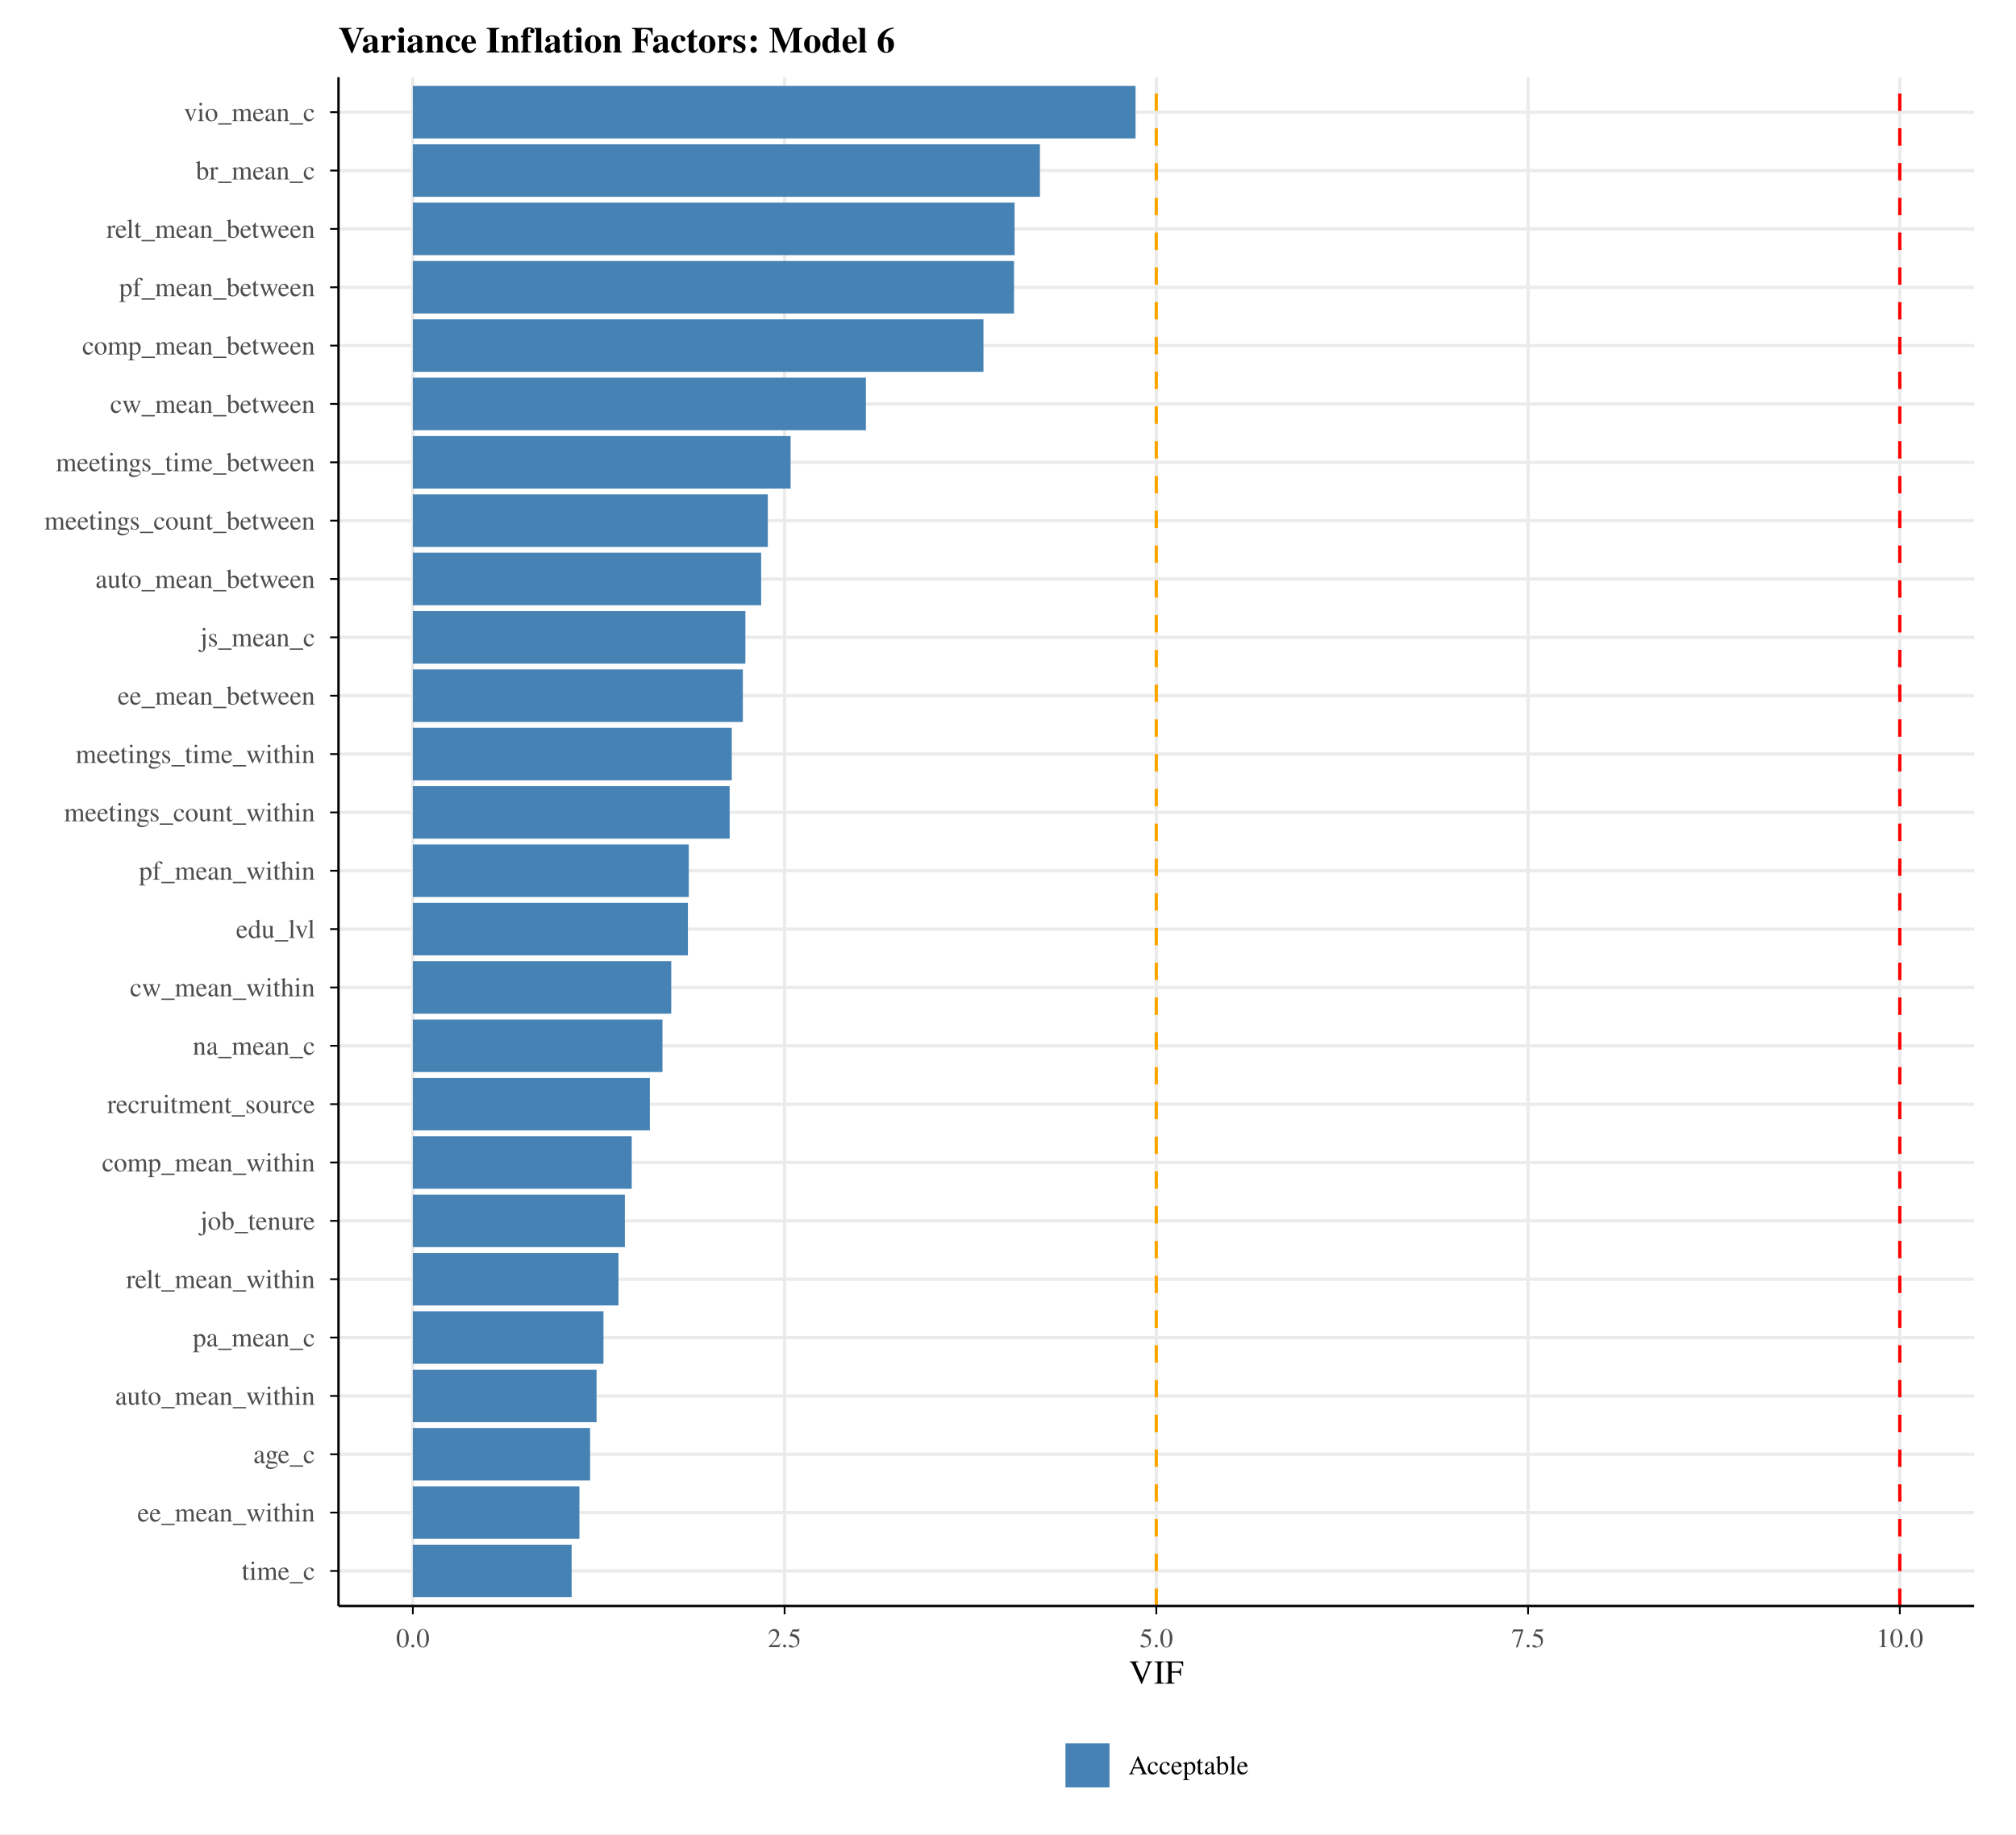
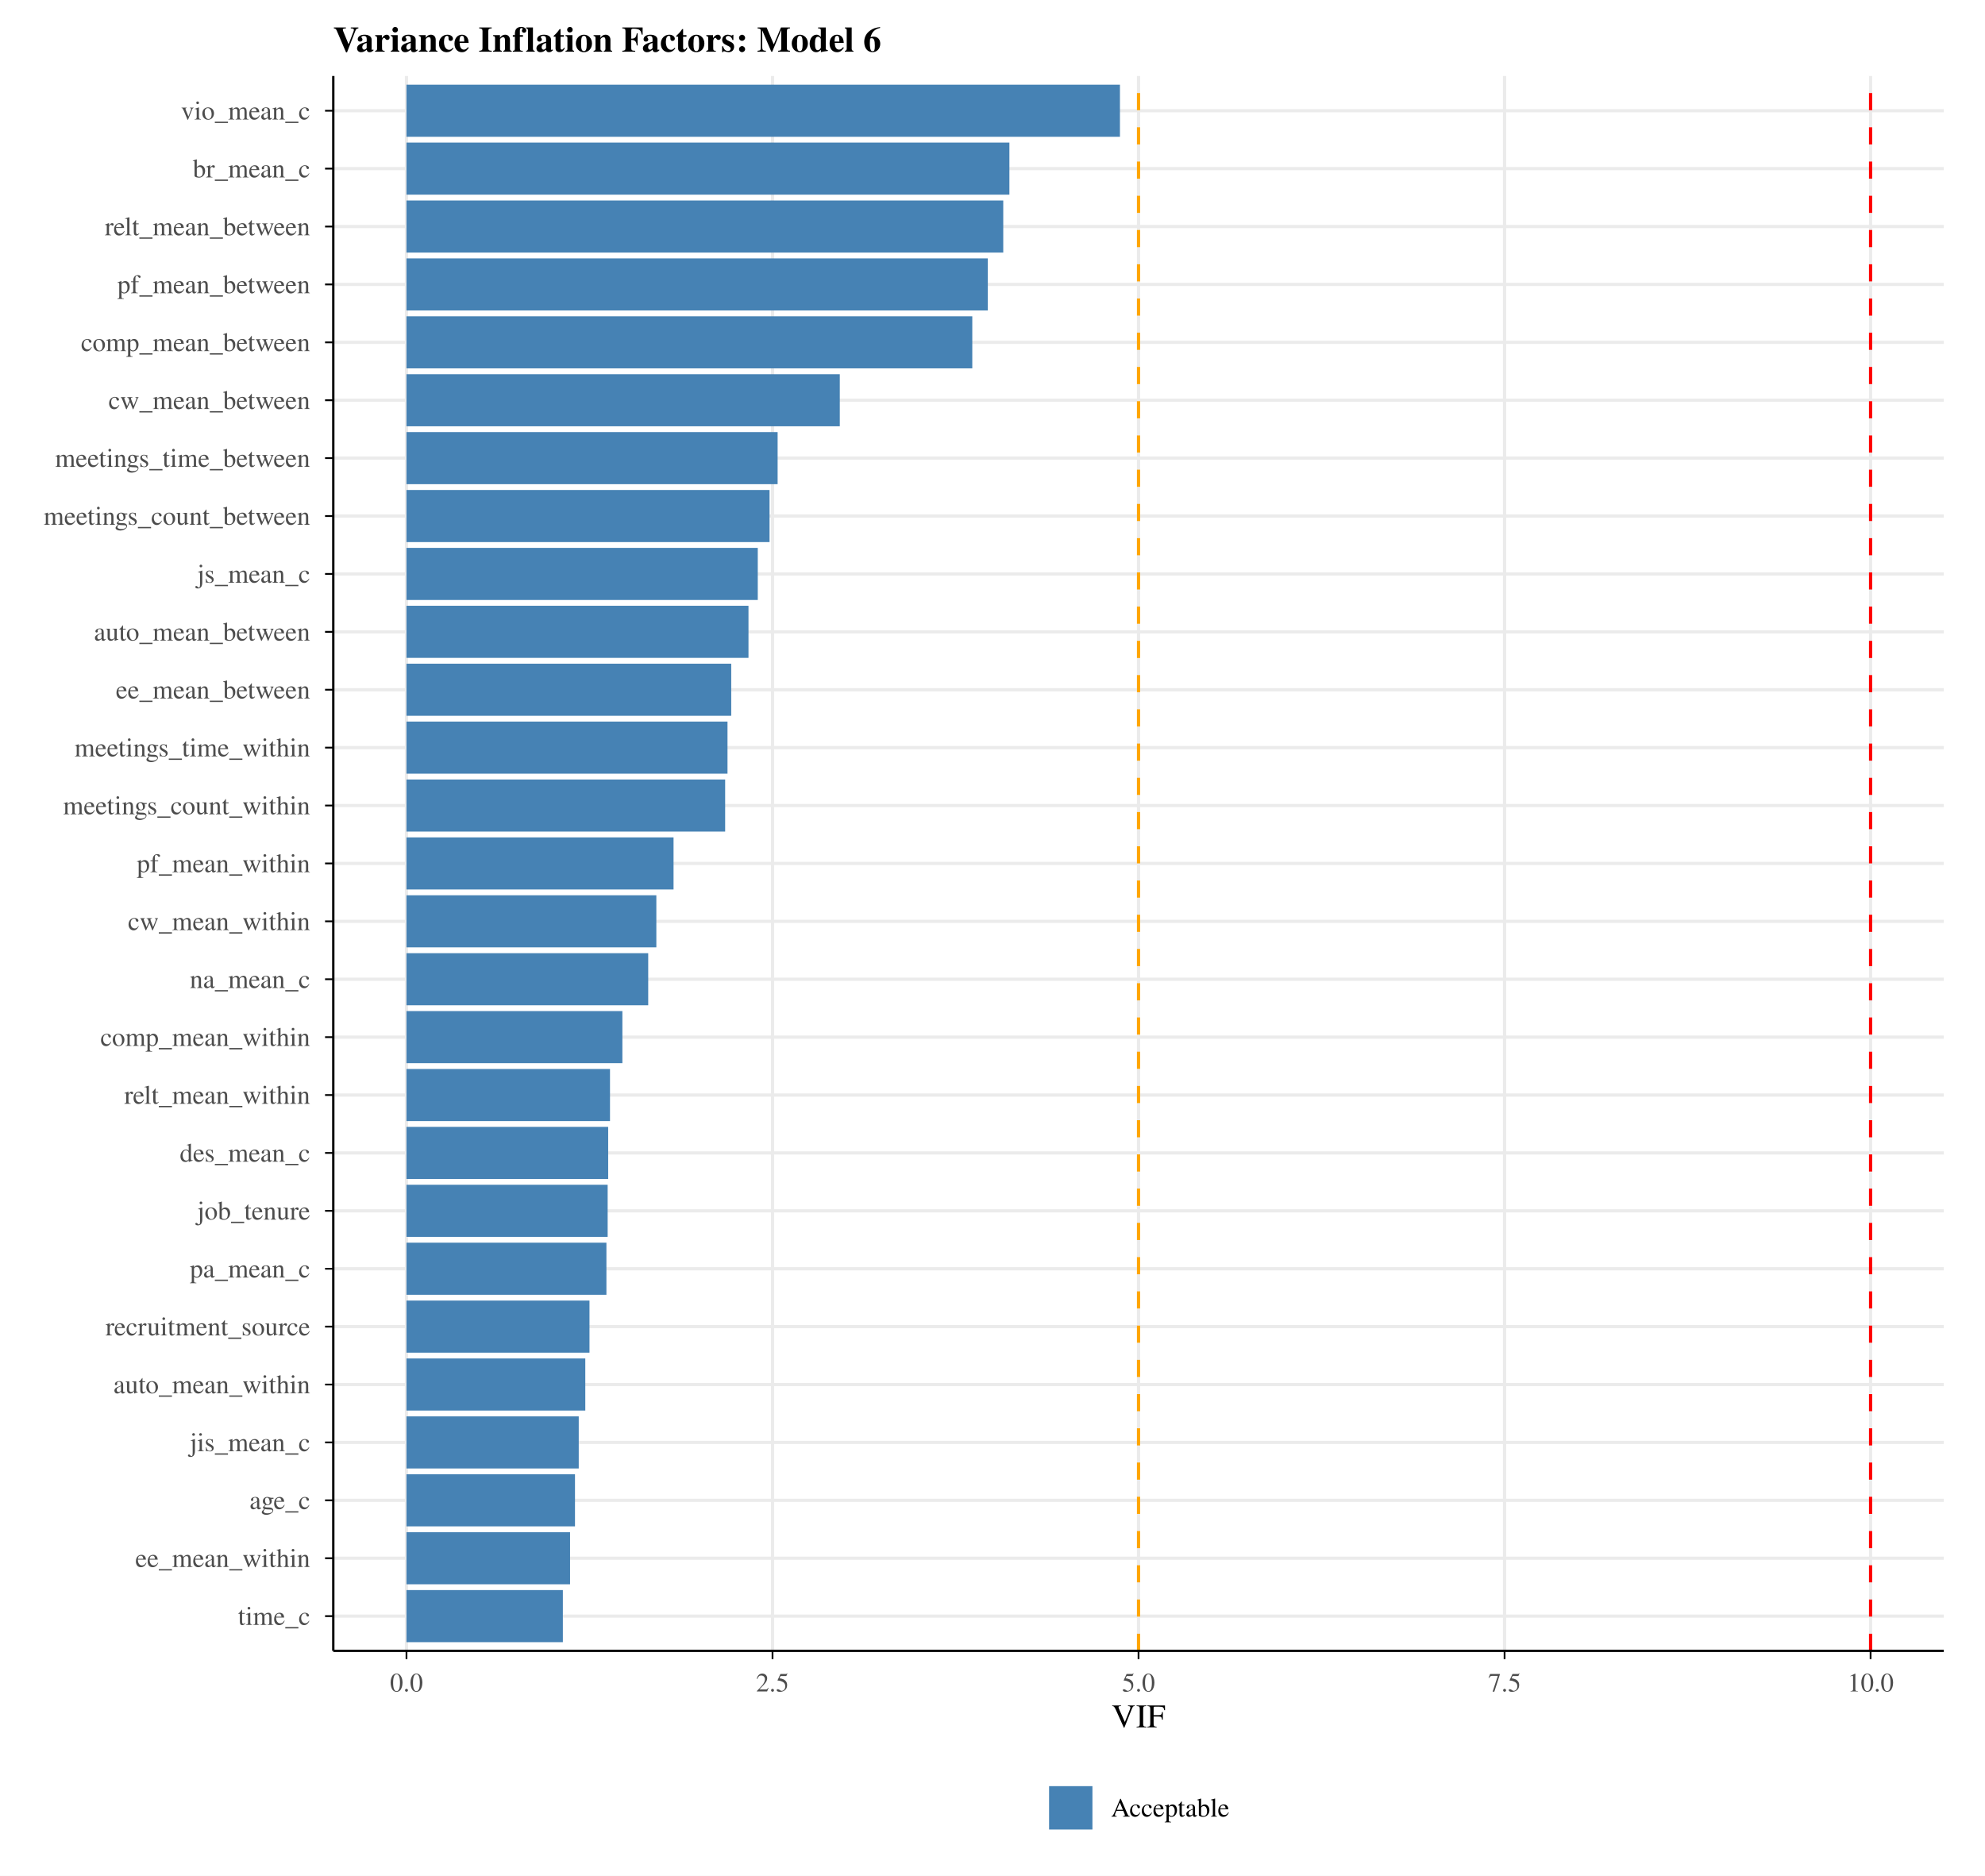
- <svg xmlns="http://www.w3.org/2000/svg" width="720.00pt" height="655.20pt" viewBox="0 0 720.00 655.20">
+ <svg xmlns="http://www.w3.org/2000/svg" width="720.00pt" height="680.40pt" viewBox="0 0 720.00 680.40">
  <g class="svglite">
    <defs>
      <style type="text/css">
    .svglite line, .svglite polyline, .svglite polygon, .svglite path, .svglite rect, .svglite circle {
      fill: none;
      stroke: #000000;
      stroke-linecap: round;
      stroke-linejoin: round;
      stroke-miterlimit: 10.00;
    }
    .svglite text {
      white-space: pre;
    }
    .svglite g.glyphgroup path {
      fill: inherit;
      stroke: none;
    }
  </style>
    </defs>
    <rect width="100%" height="100%" style="stroke: none; fill: #FFFFFF;" />
    <defs>
-       <clipPath id="cpMC4wMHw3MjAuMDB8MC4wMHw2NTUuMjA=">
-         <rect x="0.00" y="0.00" width="720.00" height="655.20" />
+       <clipPath id="cpMC4wMHw3MjAuMDB8MC4wMHw2ODAuNDA=">
+         <rect x="0.00" y="0.00" width="720.00" height="680.40" />
      </clipPath>
    </defs>
-     <g clip-path="url(#cpMC4wMHw3MjAuMDB8MC4wMHw2NTUuMjA=)">
-       <rect x="0.00" y="0.00" width="720.00" height="655.20" style="stroke-width: 1.16; stroke: none; fill: #FFFFFF;" />
+     <g clip-path="url(#cpMC4wMHw3MjAuMDB8MC4wMHw2ODAuNDA=)">
+       <rect x="0.00" y="0.00" width="720.00" height="680.40" style="stroke-width: 1.16; stroke: none; fill: #FFFFFF;" />
    </g>
    <defs>
-       <clipPath id="cpMTIwLjg5fDcwNS4wNnwyNy41N3w1NzMuNjc=">
-         <rect x="120.89" y="27.57" width="584.17" height="546.11" />
+       <clipPath id="cpMTIwLjg5fDcwNS4wNnwyNy41N3w1OTguODc=">
+         <rect x="120.89" y="27.57" width="584.17" height="571.31" />
      </clipPath>
    </defs>
-     <g clip-path="url(#cpMTIwLjg5fDcwNS4wNnwyNy41N3w1NzMuNjc=)">
-       <polyline points="120.89,561.17 705.06,561.17 " style="stroke-width: 1.16; stroke: #EBEBEB; stroke-linecap: butt;" />
-       <polyline points="120.89,540.32 705.06,540.32 " style="stroke-width: 1.16; stroke: #EBEBEB; stroke-linecap: butt;" />
-       <polyline points="120.89,519.48 705.06,519.48 " style="stroke-width: 1.16; stroke: #EBEBEB; stroke-linecap: butt;" />
-       <polyline points="120.89,498.64 705.06,498.64 " style="stroke-width: 1.16; stroke: #EBEBEB; stroke-linecap: butt;" />
-       <polyline points="120.89,477.79 705.06,477.79 " style="stroke-width: 1.16; stroke: #EBEBEB; stroke-linecap: butt;" />
-       <polyline points="120.89,456.95 705.06,456.95 " style="stroke-width: 1.16; stroke: #EBEBEB; stroke-linecap: butt;" />
-       <polyline points="120.89,436.11 705.06,436.11 " style="stroke-width: 1.16; stroke: #EBEBEB; stroke-linecap: butt;" />
-       <polyline points="120.89,415.26 705.06,415.26 " style="stroke-width: 1.16; stroke: #EBEBEB; stroke-linecap: butt;" />
-       <polyline points="120.89,394.42 705.06,394.42 " style="stroke-width: 1.16; stroke: #EBEBEB; stroke-linecap: butt;" />
-       <polyline points="120.89,373.57 705.06,373.57 " style="stroke-width: 1.16; stroke: #EBEBEB; stroke-linecap: butt;" />
-       <polyline points="120.89,352.73 705.06,352.73 " style="stroke-width: 1.16; stroke: #EBEBEB; stroke-linecap: butt;" />
-       <polyline points="120.89,331.89 705.06,331.89 " style="stroke-width: 1.16; stroke: #EBEBEB; stroke-linecap: butt;" />
-       <polyline points="120.89,311.04 705.06,311.04 " style="stroke-width: 1.16; stroke: #EBEBEB; stroke-linecap: butt;" />
-       <polyline points="120.89,290.20 705.06,290.20 " style="stroke-width: 1.16; stroke: #EBEBEB; stroke-linecap: butt;" />
-       <polyline points="120.89,269.36 705.06,269.36 " style="stroke-width: 1.16; stroke: #EBEBEB; stroke-linecap: butt;" />
-       <polyline points="120.89,248.51 705.06,248.51 " style="stroke-width: 1.16; stroke: #EBEBEB; stroke-linecap: butt;" />
-       <polyline points="120.89,227.67 705.06,227.67 " style="stroke-width: 1.16; stroke: #EBEBEB; stroke-linecap: butt;" />
-       <polyline points="120.89,206.82 705.06,206.82 " style="stroke-width: 1.16; stroke: #EBEBEB; stroke-linecap: butt;" />
-       <polyline points="120.89,185.98 705.06,185.98 " style="stroke-width: 1.16; stroke: #EBEBEB; stroke-linecap: butt;" />
-       <polyline points="120.89,165.14 705.06,165.14 " style="stroke-width: 1.16; stroke: #EBEBEB; stroke-linecap: butt;" />
-       <polyline points="120.89,144.29 705.06,144.29 " style="stroke-width: 1.16; stroke: #EBEBEB; stroke-linecap: butt;" />
-       <polyline points="120.89,123.45 705.06,123.45 " style="stroke-width: 1.16; stroke: #EBEBEB; stroke-linecap: butt;" />
-       <polyline points="120.89,102.61 705.06,102.61 " style="stroke-width: 1.16; stroke: #EBEBEB; stroke-linecap: butt;" />
-       <polyline points="120.89,81.76 705.06,81.76 " style="stroke-width: 1.16; stroke: #EBEBEB; stroke-linecap: butt;" />
-       <polyline points="120.89,60.92 705.06,60.92 " style="stroke-width: 1.16; stroke: #EBEBEB; stroke-linecap: butt;" />
-       <polyline points="120.89,40.07 705.06,40.07 " style="stroke-width: 1.16; stroke: #EBEBEB; stroke-linecap: butt;" />
-       <polyline points="147.44,573.67 147.44,27.57 " style="stroke-width: 1.16; stroke: #EBEBEB; stroke-linecap: butt;" />
-       <polyline points="280.21,573.67 280.21,27.57 " style="stroke-width: 1.16; stroke: #EBEBEB; stroke-linecap: butt;" />
-       <polyline points="412.97,573.67 412.97,27.57 " style="stroke-width: 1.16; stroke: #EBEBEB; stroke-linecap: butt;" />
-       <polyline points="545.74,573.67 545.74,27.57 " style="stroke-width: 1.16; stroke: #EBEBEB; stroke-linecap: butt;" />
-       <polyline points="678.50,573.67 678.50,27.57 " style="stroke-width: 1.16; stroke: #EBEBEB; stroke-linecap: butt;" />
-       <rect x="147.44" y="551.79" width="56.72" height="18.76" style="stroke-width: 1.16; stroke: none; stroke-linecap: butt; stroke-linejoin: miter; fill: #4682B4;" />
-       <rect x="147.44" y="301.66" width="98.55" height="18.76" style="stroke-width: 1.16; stroke: none; stroke-linecap: butt; stroke-linejoin: miter; fill: #4682B4;" />
-       <rect x="147.44" y="343.35" width="92.29" height="18.76" style="stroke-width: 1.16; stroke: none; stroke-linecap: butt; stroke-linejoin: miter; fill: #4682B4;" />
-       <rect x="147.44" y="530.94" width="59.49" height="18.76" style="stroke-width: 1.16; stroke: none; stroke-linecap: butt; stroke-linejoin: miter; fill: #4682B4;" />
-       <rect x="147.44" y="405.88" width="78.18" height="18.76" style="stroke-width: 1.16; stroke: none; stroke-linecap: butt; stroke-linejoin: miter; fill: #4682B4;" />
-       <rect x="147.44" y="489.26" width="65.62" height="18.76" style="stroke-width: 1.16; stroke: none; stroke-linecap: butt; stroke-linejoin: miter; fill: #4682B4;" />
-       <rect x="147.44" y="447.57" width="73.44" height="18.76" style="stroke-width: 1.16; stroke: none; stroke-linecap: butt; stroke-linejoin: miter; fill: #4682B4;" />
-       <rect x="147.44" y="280.82" width="113.15" height="18.76" style="stroke-width: 1.16; stroke: none; stroke-linecap: butt; stroke-linejoin: miter; fill: #4682B4;" />
-       <rect x="147.44" y="259.98" width="113.91" height="18.76" style="stroke-width: 1.16; stroke: none; stroke-linecap: butt; stroke-linejoin: miter; fill: #4682B4;" />
-       <rect x="147.44" y="93.23" width="214.71" height="18.76" style="stroke-width: 1.16; stroke: none; stroke-linecap: butt; stroke-linejoin: miter; fill: #4682B4;" />
-       <rect x="147.44" y="134.91" width="161.81" height="18.76" style="stroke-width: 1.16; stroke: none; stroke-linecap: butt; stroke-linejoin: miter; fill: #4682B4;" />
-       <rect x="147.44" y="239.13" width="117.86" height="18.76" style="stroke-width: 1.16; stroke: none; stroke-linecap: butt; stroke-linejoin: miter; fill: #4682B4;" />
-       <rect x="147.44" y="114.07" width="203.80" height="18.76" style="stroke-width: 1.16; stroke: none; stroke-linecap: butt; stroke-linejoin: miter; fill: #4682B4;" />
-       <rect x="147.44" y="197.44" width="124.40" height="18.76" style="stroke-width: 1.16; stroke: none; stroke-linecap: butt; stroke-linejoin: miter; fill: #4682B4;" />
-       <rect x="147.44" y="72.38" width="214.92" height="18.76" style="stroke-width: 1.16; stroke: none; stroke-linecap: butt; stroke-linejoin: miter; fill: #4682B4;" />
-       <rect x="147.44" y="176.60" width="126.79" height="18.76" style="stroke-width: 1.16; stroke: none; stroke-linecap: butt; stroke-linejoin: miter; fill: #4682B4;" />
-       <rect x="147.44" y="155.76" width="134.92" height="18.76" style="stroke-width: 1.16; stroke: none; stroke-linecap: butt; stroke-linejoin: miter; fill: #4682B4;" />
-       <rect x="147.44" y="468.41" width="68.09" height="18.76" style="stroke-width: 1.16; stroke: none; stroke-linecap: butt; stroke-linejoin: miter; fill: #4682B4;" />
-       <rect x="147.44" y="364.19" width="89.16" height="18.76" style="stroke-width: 1.16; stroke: none; stroke-linecap: butt; stroke-linejoin: miter; fill: #4682B4;" />
-       <rect x="147.44" y="51.54" width="223.96" height="18.76" style="stroke-width: 1.16; stroke: none; stroke-linecap: butt; stroke-linejoin: miter; fill: #4682B4;" />
-       <rect x="147.44" y="30.69" width="258.11" height="18.76" style="stroke-width: 1.16; stroke: none; stroke-linecap: butt; stroke-linejoin: miter; fill: #4682B4;" />
-       <rect x="147.44" y="218.29" width="118.77" height="18.76" style="stroke-width: 1.16; stroke: none; stroke-linecap: butt; stroke-linejoin: miter; fill: #4682B4;" />
-       <rect x="147.44" y="385.04" width="84.66" height="18.76" style="stroke-width: 1.16; stroke: none; stroke-linecap: butt; stroke-linejoin: miter; fill: #4682B4;" />
-       <rect x="147.44" y="510.10" width="63.31" height="18.76" style="stroke-width: 1.16; stroke: none; stroke-linecap: butt; stroke-linejoin: miter; fill: #4682B4;" />
-       <rect x="147.44" y="426.73" width="75.73" height="18.76" style="stroke-width: 1.16; stroke: none; stroke-linecap: butt; stroke-linejoin: miter; fill: #4682B4;" />
-       <rect x="147.44" y="322.51" width="98.24" height="18.76" style="stroke-width: 1.16; stroke: none; stroke-linecap: butt; stroke-linejoin: miter; fill: #4682B4;" />
-       <line x1="412.97" y1="573.67" x2="412.97" y2="27.57" style="stroke-width: 1.16; stroke: #FFA500; stroke-dasharray: 6.21,6.21; stroke-linecap: butt;" />
-       <line x1="678.50" y1="573.67" x2="678.50" y2="27.57" style="stroke-width: 1.16; stroke: #FF0000; stroke-dasharray: 6.21,6.21; stroke-linecap: butt;" />
+     <g clip-path="url(#cpMTIwLjg5fDcwNS4wNnwyNy41N3w1OTguODc=)">
+       <polyline points="120.89,586.27 705.06,586.27 " style="stroke-width: 1.16; stroke: #EBEBEB; stroke-linecap: butt;" />
+       <polyline points="120.89,565.27 705.06,565.27 " style="stroke-width: 1.16; stroke: #EBEBEB; stroke-linecap: butt;" />
+       <polyline points="120.89,544.26 705.06,544.26 " style="stroke-width: 1.16; stroke: #EBEBEB; stroke-linecap: butt;" />
+       <polyline points="120.89,523.26 705.06,523.26 " style="stroke-width: 1.16; stroke: #EBEBEB; stroke-linecap: butt;" />
+       <polyline points="120.89,502.26 705.06,502.26 " style="stroke-width: 1.16; stroke: #EBEBEB; stroke-linecap: butt;" />
+       <polyline points="120.89,481.25 705.06,481.25 " style="stroke-width: 1.16; stroke: #EBEBEB; stroke-linecap: butt;" />
+       <polyline points="120.89,460.25 705.06,460.25 " style="stroke-width: 1.16; stroke: #EBEBEB; stroke-linecap: butt;" />
+       <polyline points="120.89,439.24 705.06,439.24 " style="stroke-width: 1.16; stroke: #EBEBEB; stroke-linecap: butt;" />
+       <polyline points="120.89,418.24 705.06,418.24 " style="stroke-width: 1.16; stroke: #EBEBEB; stroke-linecap: butt;" />
+       <polyline points="120.89,397.24 705.06,397.24 " style="stroke-width: 1.16; stroke: #EBEBEB; stroke-linecap: butt;" />
+       <polyline points="120.89,376.23 705.06,376.23 " style="stroke-width: 1.16; stroke: #EBEBEB; stroke-linecap: butt;" />
+       <polyline points="120.89,355.23 705.06,355.23 " style="stroke-width: 1.16; stroke: #EBEBEB; stroke-linecap: butt;" />
+       <polyline points="120.89,334.23 705.06,334.23 " style="stroke-width: 1.16; stroke: #EBEBEB; stroke-linecap: butt;" />
+       <polyline points="120.89,313.22 705.06,313.22 " style="stroke-width: 1.16; stroke: #EBEBEB; stroke-linecap: butt;" />
+       <polyline points="120.89,292.22 705.06,292.22 " style="stroke-width: 1.16; stroke: #EBEBEB; stroke-linecap: butt;" />
+       <polyline points="120.89,271.21 705.06,271.21 " style="stroke-width: 1.16; stroke: #EBEBEB; stroke-linecap: butt;" />
+       <polyline points="120.89,250.21 705.06,250.21 " style="stroke-width: 1.16; stroke: #EBEBEB; stroke-linecap: butt;" />
+       <polyline points="120.89,229.21 705.06,229.21 " style="stroke-width: 1.16; stroke: #EBEBEB; stroke-linecap: butt;" />
+       <polyline points="120.89,208.20 705.06,208.20 " style="stroke-width: 1.16; stroke: #EBEBEB; stroke-linecap: butt;" />
+       <polyline points="120.89,187.20 705.06,187.20 " style="stroke-width: 1.16; stroke: #EBEBEB; stroke-linecap: butt;" />
+       <polyline points="120.89,166.19 705.06,166.19 " style="stroke-width: 1.16; stroke: #EBEBEB; stroke-linecap: butt;" />
+       <polyline points="120.89,145.19 705.06,145.19 " style="stroke-width: 1.16; stroke: #EBEBEB; stroke-linecap: butt;" />
+       <polyline points="120.89,124.19 705.06,124.19 " style="stroke-width: 1.16; stroke: #EBEBEB; stroke-linecap: butt;" />
+       <polyline points="120.89,103.18 705.06,103.18 " style="stroke-width: 1.16; stroke: #EBEBEB; stroke-linecap: butt;" />
+       <polyline points="120.89,82.18 705.06,82.18 " style="stroke-width: 1.16; stroke: #EBEBEB; stroke-linecap: butt;" />
+       <polyline points="120.89,61.17 705.06,61.17 " style="stroke-width: 1.16; stroke: #EBEBEB; stroke-linecap: butt;" />
+       <polyline points="120.89,40.17 705.06,40.17 " style="stroke-width: 1.16; stroke: #EBEBEB; stroke-linecap: butt;" />
+       <polyline points="147.44,598.87 147.44,27.57 " style="stroke-width: 1.16; stroke: #EBEBEB; stroke-linecap: butt;" />
+       <polyline points="280.21,598.87 280.21,27.57 " style="stroke-width: 1.16; stroke: #EBEBEB; stroke-linecap: butt;" />
+       <polyline points="412.97,598.87 412.97,27.57 " style="stroke-width: 1.16; stroke: #EBEBEB; stroke-linecap: butt;" />
+       <polyline points="545.74,598.87 545.74,27.57 " style="stroke-width: 1.16; stroke: #EBEBEB; stroke-linecap: butt;" />
+       <polyline points="678.50,598.87 678.50,27.57 " style="stroke-width: 1.16; stroke: #EBEBEB; stroke-linecap: butt;" />
+       <rect x="147.44" y="576.82" width="56.72" height="18.90" style="stroke-width: 1.16; stroke: none; stroke-linecap: butt; stroke-linejoin: miter; fill: #4682B4;" />
+       <rect x="147.44" y="303.77" width="96.87" height="18.90" style="stroke-width: 1.16; stroke: none; stroke-linecap: butt; stroke-linejoin: miter; fill: #4682B4;" />
+       <rect x="147.44" y="324.77" width="90.63" height="18.90" style="stroke-width: 1.16; stroke: none; stroke-linecap: butt; stroke-linejoin: miter; fill: #4682B4;" />
+       <rect x="147.44" y="555.82" width="59.33" height="18.90" style="stroke-width: 1.16; stroke: none; stroke-linecap: butt; stroke-linejoin: miter; fill: #4682B4;" />
+       <rect x="147.44" y="366.78" width="78.31" height="18.90" style="stroke-width: 1.16; stroke: none; stroke-linecap: butt; stroke-linejoin: miter; fill: #4682B4;" />
+       <rect x="147.44" y="492.80" width="64.86" height="18.90" style="stroke-width: 1.16; stroke: none; stroke-linecap: butt; stroke-linejoin: miter; fill: #4682B4;" />
+       <rect x="147.44" y="387.79" width="73.82" height="18.90" style="stroke-width: 1.16; stroke: none; stroke-linecap: butt; stroke-linejoin: miter; fill: #4682B4;" />
+       <rect x="147.44" y="282.77" width="115.59" height="18.90" style="stroke-width: 1.16; stroke: none; stroke-linecap: butt; stroke-linejoin: miter; fill: #4682B4;" />
+       <rect x="147.44" y="261.76" width="116.44" height="18.90" style="stroke-width: 1.16; stroke: none; stroke-linecap: butt; stroke-linejoin: miter; fill: #4682B4;" />
+       <rect x="147.44" y="93.73" width="210.86" height="18.90" style="stroke-width: 1.16; stroke: none; stroke-linecap: butt; stroke-linejoin: miter; fill: #4682B4;" />
+       <rect x="147.44" y="135.74" width="157.17" height="18.90" style="stroke-width: 1.16; stroke: none; stroke-linecap: butt; stroke-linejoin: miter; fill: #4682B4;" />
+       <rect x="147.44" y="240.76" width="117.79" height="18.90" style="stroke-width: 1.16; stroke: none; stroke-linecap: butt; stroke-linejoin: miter; fill: #4682B4;" />
+       <rect x="147.44" y="114.73" width="205.23" height="18.90" style="stroke-width: 1.16; stroke: none; stroke-linecap: butt; stroke-linejoin: miter; fill: #4682B4;" />
+       <rect x="147.44" y="219.75" width="124.05" height="18.90" style="stroke-width: 1.16; stroke: none; stroke-linecap: butt; stroke-linejoin: miter; fill: #4682B4;" />
+       <rect x="147.44" y="72.73" width="216.46" height="18.90" style="stroke-width: 1.16; stroke: none; stroke-linecap: butt; stroke-linejoin: miter; fill: #4682B4;" />
+       <rect x="147.44" y="177.75" width="131.69" height="18.90" style="stroke-width: 1.16; stroke: none; stroke-linecap: butt; stroke-linejoin: miter; fill: #4682B4;" />
+       <rect x="147.44" y="156.74" width="134.62" height="18.90" style="stroke-width: 1.16; stroke: none; stroke-linecap: butt; stroke-linejoin: miter; fill: #4682B4;" />
+       <rect x="147.44" y="450.80" width="72.52" height="18.90" style="stroke-width: 1.16; stroke: none; stroke-linecap: butt; stroke-linejoin: miter; fill: #4682B4;" />
+       <rect x="147.44" y="345.78" width="87.68" height="18.90" style="stroke-width: 1.16; stroke: none; stroke-linecap: butt; stroke-linejoin: miter; fill: #4682B4;" />
+       <rect x="147.44" y="513.81" width="62.48" height="18.90" style="stroke-width: 1.16; stroke: none; stroke-linecap: butt; stroke-linejoin: miter; fill: #4682B4;" />
+       <rect x="147.44" y="408.79" width="73.16" height="18.90" style="stroke-width: 1.16; stroke: none; stroke-linecap: butt; stroke-linejoin: miter; fill: #4682B4;" />
+       <rect x="147.44" y="51.72" width="218.69" height="18.90" style="stroke-width: 1.16; stroke: none; stroke-linecap: butt; stroke-linejoin: miter; fill: #4682B4;" />
+       <rect x="147.44" y="30.72" width="258.79" height="18.90" style="stroke-width: 1.16; stroke: none; stroke-linecap: butt; stroke-linejoin: miter; fill: #4682B4;" />
+       <rect x="147.44" y="198.75" width="127.42" height="18.90" style="stroke-width: 1.16; stroke: none; stroke-linecap: butt; stroke-linejoin: miter; fill: #4682B4;" />
+       <rect x="147.44" y="471.80" width="66.38" height="18.90" style="stroke-width: 1.16; stroke: none; stroke-linecap: butt; stroke-linejoin: miter; fill: #4682B4;" />
+       <rect x="147.44" y="534.81" width="61.12" height="18.90" style="stroke-width: 1.16; stroke: none; stroke-linecap: butt; stroke-linejoin: miter; fill: #4682B4;" />
+       <rect x="147.44" y="429.79" width="72.97" height="18.90" style="stroke-width: 1.16; stroke: none; stroke-linecap: butt; stroke-linejoin: miter; fill: #4682B4;" />
+       <line x1="412.97" y1="598.87" x2="412.97" y2="27.57" style="stroke-width: 1.16; stroke: #FFA500; stroke-dasharray: 6.21,6.21; stroke-linecap: butt;" />
+       <line x1="678.50" y1="598.87" x2="678.50" y2="27.57" style="stroke-width: 1.16; stroke: #FF0000; stroke-dasharray: 6.21,6.21; stroke-linecap: butt;" />
    </g>
-     <g clip-path="url(#cpMC4wMHw3MjAuMDB8MC4wMHw2NTUuMjA=)">
-       <polyline points="120.89,573.67 120.89,27.57 " style="stroke-width: 0.85; stroke-linecap: butt;" />
-       <text x="112.52" y="564.34" text-anchor="end" style="font-size: 9.60px;fill: #4D4D4D; font-family: &quot;Times&quot;;" textLength="26.14px" lengthAdjust="spacingAndGlyphs">time_c</text>
-       <text x="112.52" y="543.50" text-anchor="end" style="font-size: 9.60px;fill: #4D4D4D; font-family: &quot;Times&quot;;" textLength="63.45px" lengthAdjust="spacingAndGlyphs">ee_mean_within</text>
-       <text x="112.52" y="522.66" text-anchor="end" style="font-size: 9.60px;fill: #4D4D4D; font-family: &quot;Times&quot;;" textLength="22.39px" lengthAdjust="spacingAndGlyphs">age_c</text>
-       <text x="112.52" y="501.81" text-anchor="end" style="font-size: 9.60px;fill: #4D4D4D; font-family: &quot;Times&quot;;" textLength="71.45px" lengthAdjust="spacingAndGlyphs">auto_mean_within</text>
-       <text x="112.52" y="480.97" text-anchor="end" style="font-size: 9.60px;fill: #4D4D4D; font-family: &quot;Times&quot;;" textLength="43.72px" lengthAdjust="spacingAndGlyphs">pa_mean_c</text>
-       <text x="112.52" y="460.12" text-anchor="end" style="font-size: 9.60px;fill: #4D4D4D; font-family: &quot;Times&quot;;" textLength="67.72px" lengthAdjust="spacingAndGlyphs">relt_mean_within</text>
-       <text x="112.52" y="439.28" text-anchor="end" style="font-size: 9.60px;fill: #4D4D4D; font-family: &quot;Times&quot;;" textLength="41.05px" lengthAdjust="spacingAndGlyphs">job_tenure</text>
-       <text x="112.52" y="418.44" text-anchor="end" style="font-size: 9.60px;fill: #4D4D4D; font-family: &quot;Times&quot;;" textLength="76.25px" lengthAdjust="spacingAndGlyphs">comp_mean_within</text>
-       <text x="112.52" y="397.59" text-anchor="end" style="font-size: 9.60px;fill: #4D4D4D; font-family: &quot;Times&quot;;" textLength="74.09px" lengthAdjust="spacingAndGlyphs">recruitment_source</text>
-       <text x="112.52" y="376.75" text-anchor="end" style="font-size: 9.60px;fill: #4D4D4D; font-family: &quot;Times&quot;;" textLength="43.72px" lengthAdjust="spacingAndGlyphs">na_mean_c</text>
-       <text x="112.52" y="355.91" text-anchor="end" style="font-size: 9.60px;fill: #4D4D4D; font-family: &quot;Times&quot;;" textLength="66.11px" lengthAdjust="spacingAndGlyphs">cw_mean_within</text>
-       <text x="112.52" y="335.06" text-anchor="end" style="font-size: 9.60px;fill: #4D4D4D; font-family: &quot;Times&quot;;" textLength="28.80px" lengthAdjust="spacingAndGlyphs">edu_lvl</text>
-       <text x="112.52" y="314.22" text-anchor="end" style="font-size: 9.60px;fill: #4D4D4D; font-family: &quot;Times&quot;;" textLength="62.91px" lengthAdjust="spacingAndGlyphs">pf_mean_within</text>
-       <text x="112.52" y="293.37" text-anchor="end" style="font-size: 9.60px;fill: #4D4D4D; font-family: &quot;Times&quot;;" textLength="90.12px" lengthAdjust="spacingAndGlyphs">meetings_count_within</text>
-       <text x="112.52" y="272.53" text-anchor="end" style="font-size: 9.60px;fill: #4D4D4D; font-family: &quot;Times&quot;;" textLength="85.88px" lengthAdjust="spacingAndGlyphs">meetings_time_within</text>
-       <text x="112.52" y="251.69" text-anchor="end" style="font-size: 9.60px;fill: #4D4D4D; font-family: &quot;Times&quot;;" textLength="70.91px" lengthAdjust="spacingAndGlyphs">ee_mean_between</text>
-       <text x="112.52" y="230.84" text-anchor="end" style="font-size: 9.60px;fill: #4D4D4D; font-family: &quot;Times&quot;;" textLength="41.06px" lengthAdjust="spacingAndGlyphs">js_mean_c</text>
-       <text x="112.52" y="210.00" text-anchor="end" style="font-size: 9.60px;fill: #4D4D4D; font-family: &quot;Times&quot;;" textLength="78.91px" lengthAdjust="spacingAndGlyphs">auto_mean_between</text>
-       <text x="112.52" y="189.16" text-anchor="end" style="font-size: 9.60px;fill: #4D4D4D; font-family: &quot;Times&quot;;" textLength="97.58px" lengthAdjust="spacingAndGlyphs">meetings_count_between</text>
-       <text x="112.52" y="168.31" text-anchor="end" style="font-size: 9.60px;fill: #4D4D4D; font-family: &quot;Times&quot;;" textLength="93.33px" lengthAdjust="spacingAndGlyphs">meetings_time_between</text>
-       <text x="112.52" y="147.47" text-anchor="end" style="font-size: 9.60px;fill: #4D4D4D; font-family: &quot;Times&quot;;" textLength="73.56px" lengthAdjust="spacingAndGlyphs">cw_mean_between</text>
-       <text x="112.52" y="126.62" text-anchor="end" style="font-size: 9.60px;fill: #4D4D4D; font-family: &quot;Times&quot;;" textLength="83.70px" lengthAdjust="spacingAndGlyphs">comp_mean_between</text>
-       <text x="112.52" y="105.78" text-anchor="end" style="font-size: 9.60px;fill: #4D4D4D; font-family: &quot;Times&quot;;" textLength="70.36px" lengthAdjust="spacingAndGlyphs">pf_mean_between</text>
-       <text x="112.52" y="84.94" text-anchor="end" style="font-size: 9.60px;fill: #4D4D4D; font-family: &quot;Times&quot;;" textLength="75.17px" lengthAdjust="spacingAndGlyphs">relt_mean_between</text>
-       <text x="112.52" y="64.09" text-anchor="end" style="font-size: 9.60px;fill: #4D4D4D; font-family: &quot;Times&quot;;" textLength="42.64px" lengthAdjust="spacingAndGlyphs">br_mean_c</text>
-       <text x="112.52" y="43.25" text-anchor="end" style="font-size: 9.60px;fill: #4D4D4D; font-family: &quot;Times&quot;;" textLength="46.92px" lengthAdjust="spacingAndGlyphs">vio_mean_c</text>
-       <polyline points="117.90,561.17 120.89,561.17 " style="stroke-width: 0.64; stroke-linecap: butt;" />
-       <polyline points="117.90,540.32 120.89,540.32 " style="stroke-width: 0.64; stroke-linecap: butt;" />
-       <polyline points="117.90,519.48 120.89,519.48 " style="stroke-width: 0.64; stroke-linecap: butt;" />
-       <polyline points="117.90,498.64 120.89,498.64 " style="stroke-width: 0.64; stroke-linecap: butt;" />
-       <polyline points="117.90,477.79 120.89,477.79 " style="stroke-width: 0.64; stroke-linecap: butt;" />
-       <polyline points="117.90,456.95 120.89,456.95 " style="stroke-width: 0.64; stroke-linecap: butt;" />
-       <polyline points="117.90,436.11 120.89,436.11 " style="stroke-width: 0.64; stroke-linecap: butt;" />
-       <polyline points="117.90,415.26 120.89,415.26 " style="stroke-width: 0.64; stroke-linecap: butt;" />
-       <polyline points="117.90,394.42 120.89,394.42 " style="stroke-width: 0.64; stroke-linecap: butt;" />
-       <polyline points="117.90,373.57 120.89,373.57 " style="stroke-width: 0.64; stroke-linecap: butt;" />
-       <polyline points="117.90,352.73 120.89,352.73 " style="stroke-width: 0.64; stroke-linecap: butt;" />
-       <polyline points="117.90,331.89 120.89,331.89 " style="stroke-width: 0.64; stroke-linecap: butt;" />
-       <polyline points="117.90,311.04 120.89,311.04 " style="stroke-width: 0.64; stroke-linecap: butt;" />
-       <polyline points="117.90,290.20 120.89,290.20 " style="stroke-width: 0.64; stroke-linecap: butt;" />
-       <polyline points="117.90,269.36 120.89,269.36 " style="stroke-width: 0.64; stroke-linecap: butt;" />
-       <polyline points="117.90,248.51 120.89,248.51 " style="stroke-width: 0.64; stroke-linecap: butt;" />
-       <polyline points="117.90,227.67 120.89,227.67 " style="stroke-width: 0.64; stroke-linecap: butt;" />
-       <polyline points="117.90,206.82 120.89,206.82 " style="stroke-width: 0.64; stroke-linecap: butt;" />
-       <polyline points="117.90,185.98 120.89,185.98 " style="stroke-width: 0.64; stroke-linecap: butt;" />
-       <polyline points="117.90,165.14 120.89,165.14 " style="stroke-width: 0.64; stroke-linecap: butt;" />
-       <polyline points="117.90,144.29 120.89,144.29 " style="stroke-width: 0.64; stroke-linecap: butt;" />
-       <polyline points="117.90,123.45 120.89,123.45 " style="stroke-width: 0.64; stroke-linecap: butt;" />
-       <polyline points="117.90,102.61 120.89,102.61 " style="stroke-width: 0.64; stroke-linecap: butt;" />
-       <polyline points="117.90,81.76 120.89,81.76 " style="stroke-width: 0.64; stroke-linecap: butt;" />
-       <polyline points="117.90,60.92 120.89,60.92 " style="stroke-width: 0.64; stroke-linecap: butt;" />
-       <polyline points="117.90,40.07 120.89,40.07 " style="stroke-width: 0.64; stroke-linecap: butt;" />
-       <polyline points="120.89,573.67 705.06,573.67 " style="stroke-width: 0.85; stroke-linecap: butt;" />
-       <polyline points="147.44,576.66 147.44,573.67 " style="stroke-width: 0.64; stroke-linecap: butt;" />
-       <polyline points="280.21,576.66 280.21,573.67 " style="stroke-width: 0.64; stroke-linecap: butt;" />
-       <polyline points="412.97,576.66 412.97,573.67 " style="stroke-width: 0.64; stroke-linecap: butt;" />
-       <polyline points="545.74,576.66 545.74,573.67 " style="stroke-width: 0.64; stroke-linecap: butt;" />
-       <polyline points="678.50,576.66 678.50,573.67 " style="stroke-width: 0.64; stroke-linecap: butt;" />
-       <text x="147.44" y="588.39" text-anchor="middle" style="font-size: 9.60px;fill: #4D4D4D; font-family: &quot;Times&quot;;" textLength="12.00px" lengthAdjust="spacingAndGlyphs">0.0</text>
-       <text x="280.21" y="588.39" text-anchor="middle" style="font-size: 9.60px;fill: #4D4D4D; font-family: &quot;Times&quot;;" textLength="12.00px" lengthAdjust="spacingAndGlyphs">2.5</text>
-       <text x="412.97" y="588.39" text-anchor="middle" style="font-size: 9.60px;fill: #4D4D4D; font-family: &quot;Times&quot;;" textLength="12.00px" lengthAdjust="spacingAndGlyphs">5.0</text>
-       <text x="545.74" y="588.39" text-anchor="middle" style="font-size: 9.60px;fill: #4D4D4D; font-family: &quot;Times&quot;;" textLength="12.00px" lengthAdjust="spacingAndGlyphs">7.5</text>
-       <text x="678.50" y="588.39" text-anchor="middle" style="font-size: 9.60px;fill: #4D4D4D; font-family: &quot;Times&quot;;" textLength="16.80px" lengthAdjust="spacingAndGlyphs">10.0</text>
-       <text x="412.97" y="601.42" text-anchor="middle" style="font-size: 12.00px; font-family: &quot;Times&quot;;" textLength="19.34px" lengthAdjust="spacingAndGlyphs">VIF</text>
-       <rect x="380.52" y="622.75" width="15.73" height="15.73" style="stroke-width: 1.16; stroke: none; stroke-linecap: butt; stroke-linejoin: miter; fill: #4682B4;" />
-       <text x="403.01" y="633.79" style="font-size: 9.60px; font-family: &quot;Times&quot;;" textLength="43.19px" lengthAdjust="spacingAndGlyphs">Acceptable</text>
+     <g clip-path="url(#cpMC4wMHw3MjAuMDB8MC4wMHw2ODAuNDA=)">
+       <polyline points="120.89,598.87 120.89,27.57 " style="stroke-width: 0.85; stroke-linecap: butt;" />
+       <text x="112.52" y="589.45" text-anchor="end" style="font-size: 9.60px;fill: #4D4D4D; font-family: &quot;Times&quot;;" textLength="26.14px" lengthAdjust="spacingAndGlyphs">time_c</text>
+       <text x="112.52" y="568.44" text-anchor="end" style="font-size: 9.60px;fill: #4D4D4D; font-family: &quot;Times&quot;;" textLength="63.45px" lengthAdjust="spacingAndGlyphs">ee_mean_within</text>
+       <text x="112.52" y="547.44" text-anchor="end" style="font-size: 9.60px;fill: #4D4D4D; font-family: &quot;Times&quot;;" textLength="22.39px" lengthAdjust="spacingAndGlyphs">age_c</text>
+       <text x="112.52" y="526.44" text-anchor="end" style="font-size: 9.60px;fill: #4D4D4D; font-family: &quot;Times&quot;;" textLength="43.73px" lengthAdjust="spacingAndGlyphs">jis_mean_c</text>
+       <text x="112.52" y="505.43" text-anchor="end" style="font-size: 9.60px;fill: #4D4D4D; font-family: &quot;Times&quot;;" textLength="71.45px" lengthAdjust="spacingAndGlyphs">auto_mean_within</text>
+       <text x="112.52" y="484.43" text-anchor="end" style="font-size: 9.60px;fill: #4D4D4D; font-family: &quot;Times&quot;;" textLength="74.09px" lengthAdjust="spacingAndGlyphs">recruitment_source</text>
+       <text x="112.52" y="463.42" text-anchor="end" style="font-size: 9.60px;fill: #4D4D4D; font-family: &quot;Times&quot;;" textLength="43.72px" lengthAdjust="spacingAndGlyphs">pa_mean_c</text>
+       <text x="112.52" y="442.42" text-anchor="end" style="font-size: 9.60px;fill: #4D4D4D; font-family: &quot;Times&quot;;" textLength="41.05px" lengthAdjust="spacingAndGlyphs">job_tenure</text>
+       <text x="112.52" y="421.42" text-anchor="end" style="font-size: 9.60px;fill: #4D4D4D; font-family: &quot;Times&quot;;" textLength="47.45px" lengthAdjust="spacingAndGlyphs">des_mean_c</text>
+       <text x="112.52" y="400.41" text-anchor="end" style="font-size: 9.60px;fill: #4D4D4D; font-family: &quot;Times&quot;;" textLength="67.72px" lengthAdjust="spacingAndGlyphs">relt_mean_within</text>
+       <text x="112.52" y="379.41" text-anchor="end" style="font-size: 9.60px;fill: #4D4D4D; font-family: &quot;Times&quot;;" textLength="76.25px" lengthAdjust="spacingAndGlyphs">comp_mean_within</text>
+       <text x="112.52" y="358.40" text-anchor="end" style="font-size: 9.60px;fill: #4D4D4D; font-family: &quot;Times&quot;;" textLength="43.72px" lengthAdjust="spacingAndGlyphs">na_mean_c</text>
+       <text x="112.52" y="337.40" text-anchor="end" style="font-size: 9.60px;fill: #4D4D4D; font-family: &quot;Times&quot;;" textLength="66.11px" lengthAdjust="spacingAndGlyphs">cw_mean_within</text>
+       <text x="112.52" y="316.40" text-anchor="end" style="font-size: 9.60px;fill: #4D4D4D; font-family: &quot;Times&quot;;" textLength="62.91px" lengthAdjust="spacingAndGlyphs">pf_mean_within</text>
+       <text x="112.52" y="295.39" text-anchor="end" style="font-size: 9.60px;fill: #4D4D4D; font-family: &quot;Times&quot;;" textLength="90.12px" lengthAdjust="spacingAndGlyphs">meetings_count_within</text>
+       <text x="112.52" y="274.39" text-anchor="end" style="font-size: 9.60px;fill: #4D4D4D; font-family: &quot;Times&quot;;" textLength="85.88px" lengthAdjust="spacingAndGlyphs">meetings_time_within</text>
+       <text x="112.52" y="253.38" text-anchor="end" style="font-size: 9.60px;fill: #4D4D4D; font-family: &quot;Times&quot;;" textLength="70.91px" lengthAdjust="spacingAndGlyphs">ee_mean_between</text>
+       <text x="112.52" y="232.38" text-anchor="end" style="font-size: 9.60px;fill: #4D4D4D; font-family: &quot;Times&quot;;" textLength="78.91px" lengthAdjust="spacingAndGlyphs">auto_mean_between</text>
+       <text x="112.52" y="211.38" text-anchor="end" style="font-size: 9.60px;fill: #4D4D4D; font-family: &quot;Times&quot;;" textLength="41.06px" lengthAdjust="spacingAndGlyphs">js_mean_c</text>
+       <text x="112.52" y="190.37" text-anchor="end" style="font-size: 9.60px;fill: #4D4D4D; font-family: &quot;Times&quot;;" textLength="97.58px" lengthAdjust="spacingAndGlyphs">meetings_count_between</text>
+       <text x="112.52" y="169.37" text-anchor="end" style="font-size: 9.60px;fill: #4D4D4D; font-family: &quot;Times&quot;;" textLength="93.33px" lengthAdjust="spacingAndGlyphs">meetings_time_between</text>
+       <text x="112.52" y="148.37" text-anchor="end" style="font-size: 9.60px;fill: #4D4D4D; font-family: &quot;Times&quot;;" textLength="73.56px" lengthAdjust="spacingAndGlyphs">cw_mean_between</text>
+       <text x="112.52" y="127.36" text-anchor="end" style="font-size: 9.60px;fill: #4D4D4D; font-family: &quot;Times&quot;;" textLength="83.70px" lengthAdjust="spacingAndGlyphs">comp_mean_between</text>
+       <text x="112.52" y="106.36" text-anchor="end" style="font-size: 9.60px;fill: #4D4D4D; font-family: &quot;Times&quot;;" textLength="70.36px" lengthAdjust="spacingAndGlyphs">pf_mean_between</text>
+       <text x="112.52" y="85.35" text-anchor="end" style="font-size: 9.60px;fill: #4D4D4D; font-family: &quot;Times&quot;;" textLength="75.17px" lengthAdjust="spacingAndGlyphs">relt_mean_between</text>
+       <text x="112.52" y="64.35" text-anchor="end" style="font-size: 9.60px;fill: #4D4D4D; font-family: &quot;Times&quot;;" textLength="42.64px" lengthAdjust="spacingAndGlyphs">br_mean_c</text>
+       <text x="112.52" y="43.35" text-anchor="end" style="font-size: 9.60px;fill: #4D4D4D; font-family: &quot;Times&quot;;" textLength="46.92px" lengthAdjust="spacingAndGlyphs">vio_mean_c</text>
+       <polyline points="117.90,586.27 120.89,586.27 " style="stroke-width: 0.64; stroke-linecap: butt;" />
+       <polyline points="117.90,565.27 120.89,565.27 " style="stroke-width: 0.64; stroke-linecap: butt;" />
+       <polyline points="117.90,544.26 120.89,544.26 " style="stroke-width: 0.64; stroke-linecap: butt;" />
+       <polyline points="117.90,523.26 120.89,523.26 " style="stroke-width: 0.64; stroke-linecap: butt;" />
+       <polyline points="117.90,502.26 120.89,502.26 " style="stroke-width: 0.64; stroke-linecap: butt;" />
+       <polyline points="117.90,481.25 120.89,481.25 " style="stroke-width: 0.64; stroke-linecap: butt;" />
+       <polyline points="117.90,460.25 120.89,460.25 " style="stroke-width: 0.64; stroke-linecap: butt;" />
+       <polyline points="117.90,439.24 120.89,439.24 " style="stroke-width: 0.64; stroke-linecap: butt;" />
+       <polyline points="117.90,418.24 120.89,418.24 " style="stroke-width: 0.64; stroke-linecap: butt;" />
+       <polyline points="117.90,397.24 120.89,397.24 " style="stroke-width: 0.64; stroke-linecap: butt;" />
+       <polyline points="117.90,376.23 120.89,376.23 " style="stroke-width: 0.64; stroke-linecap: butt;" />
+       <polyline points="117.90,355.23 120.89,355.23 " style="stroke-width: 0.64; stroke-linecap: butt;" />
+       <polyline points="117.90,334.23 120.89,334.23 " style="stroke-width: 0.64; stroke-linecap: butt;" />
+       <polyline points="117.90,313.22 120.89,313.22 " style="stroke-width: 0.64; stroke-linecap: butt;" />
+       <polyline points="117.90,292.22 120.89,292.22 " style="stroke-width: 0.64; stroke-linecap: butt;" />
+       <polyline points="117.90,271.21 120.89,271.21 " style="stroke-width: 0.64; stroke-linecap: butt;" />
+       <polyline points="117.90,250.21 120.89,250.21 " style="stroke-width: 0.64; stroke-linecap: butt;" />
+       <polyline points="117.90,229.21 120.89,229.21 " style="stroke-width: 0.64; stroke-linecap: butt;" />
+       <polyline points="117.90,208.20 120.89,208.20 " style="stroke-width: 0.64; stroke-linecap: butt;" />
+       <polyline points="117.90,187.20 120.89,187.20 " style="stroke-width: 0.64; stroke-linecap: butt;" />
+       <polyline points="117.90,166.19 120.89,166.19 " style="stroke-width: 0.64; stroke-linecap: butt;" />
+       <polyline points="117.90,145.19 120.89,145.19 " style="stroke-width: 0.64; stroke-linecap: butt;" />
+       <polyline points="117.90,124.19 120.89,124.19 " style="stroke-width: 0.64; stroke-linecap: butt;" />
+       <polyline points="117.90,103.18 120.89,103.18 " style="stroke-width: 0.64; stroke-linecap: butt;" />
+       <polyline points="117.90,82.18 120.89,82.18 " style="stroke-width: 0.64; stroke-linecap: butt;" />
+       <polyline points="117.90,61.17 120.89,61.17 " style="stroke-width: 0.64; stroke-linecap: butt;" />
+       <polyline points="117.90,40.17 120.89,40.17 " style="stroke-width: 0.64; stroke-linecap: butt;" />
+       <polyline points="120.89,598.87 705.06,598.87 " style="stroke-width: 0.85; stroke-linecap: butt;" />
+       <polyline points="147.44,601.86 147.44,598.87 " style="stroke-width: 0.64; stroke-linecap: butt;" />
+       <polyline points="280.21,601.86 280.21,598.87 " style="stroke-width: 0.64; stroke-linecap: butt;" />
+       <polyline points="412.97,601.86 412.97,598.87 " style="stroke-width: 0.64; stroke-linecap: butt;" />
+       <polyline points="545.74,601.86 545.74,598.87 " style="stroke-width: 0.64; stroke-linecap: butt;" />
+       <polyline points="678.50,601.86 678.50,598.87 " style="stroke-width: 0.64; stroke-linecap: butt;" />
+       <text x="147.44" y="613.59" text-anchor="middle" style="font-size: 9.60px;fill: #4D4D4D; font-family: &quot;Times&quot;;" textLength="12.00px" lengthAdjust="spacingAndGlyphs">0.0</text>
+       <text x="280.21" y="613.59" text-anchor="middle" style="font-size: 9.60px;fill: #4D4D4D; font-family: &quot;Times&quot;;" textLength="12.00px" lengthAdjust="spacingAndGlyphs">2.5</text>
+       <text x="412.97" y="613.59" text-anchor="middle" style="font-size: 9.60px;fill: #4D4D4D; font-family: &quot;Times&quot;;" textLength="12.00px" lengthAdjust="spacingAndGlyphs">5.0</text>
+       <text x="545.74" y="613.59" text-anchor="middle" style="font-size: 9.60px;fill: #4D4D4D; font-family: &quot;Times&quot;;" textLength="12.00px" lengthAdjust="spacingAndGlyphs">7.5</text>
+       <text x="678.50" y="613.59" text-anchor="middle" style="font-size: 9.60px;fill: #4D4D4D; font-family: &quot;Times&quot;;" textLength="16.80px" lengthAdjust="spacingAndGlyphs">10.0</text>
+       <text x="412.97" y="626.62" text-anchor="middle" style="font-size: 12.00px; font-family: &quot;Times&quot;;" textLength="19.34px" lengthAdjust="spacingAndGlyphs">VIF</text>
+       <rect x="380.52" y="647.95" width="15.73" height="15.73" style="stroke-width: 1.16; stroke: none; stroke-linecap: butt; stroke-linejoin: miter; fill: #4682B4;" />
+       <text x="403.01" y="658.99" style="font-size: 9.60px; font-family: &quot;Times&quot;;" textLength="43.19px" lengthAdjust="spacingAndGlyphs">Acceptable</text>
      <text x="120.89" y="18.75" style="font-size: 13.00px; font-weight: bold; font-family: &quot;Times&quot;;" textLength="198.11px" lengthAdjust="spacingAndGlyphs">Variance Inflation Factors: Model 6</text>
    </g>
  </g>
</svg>
